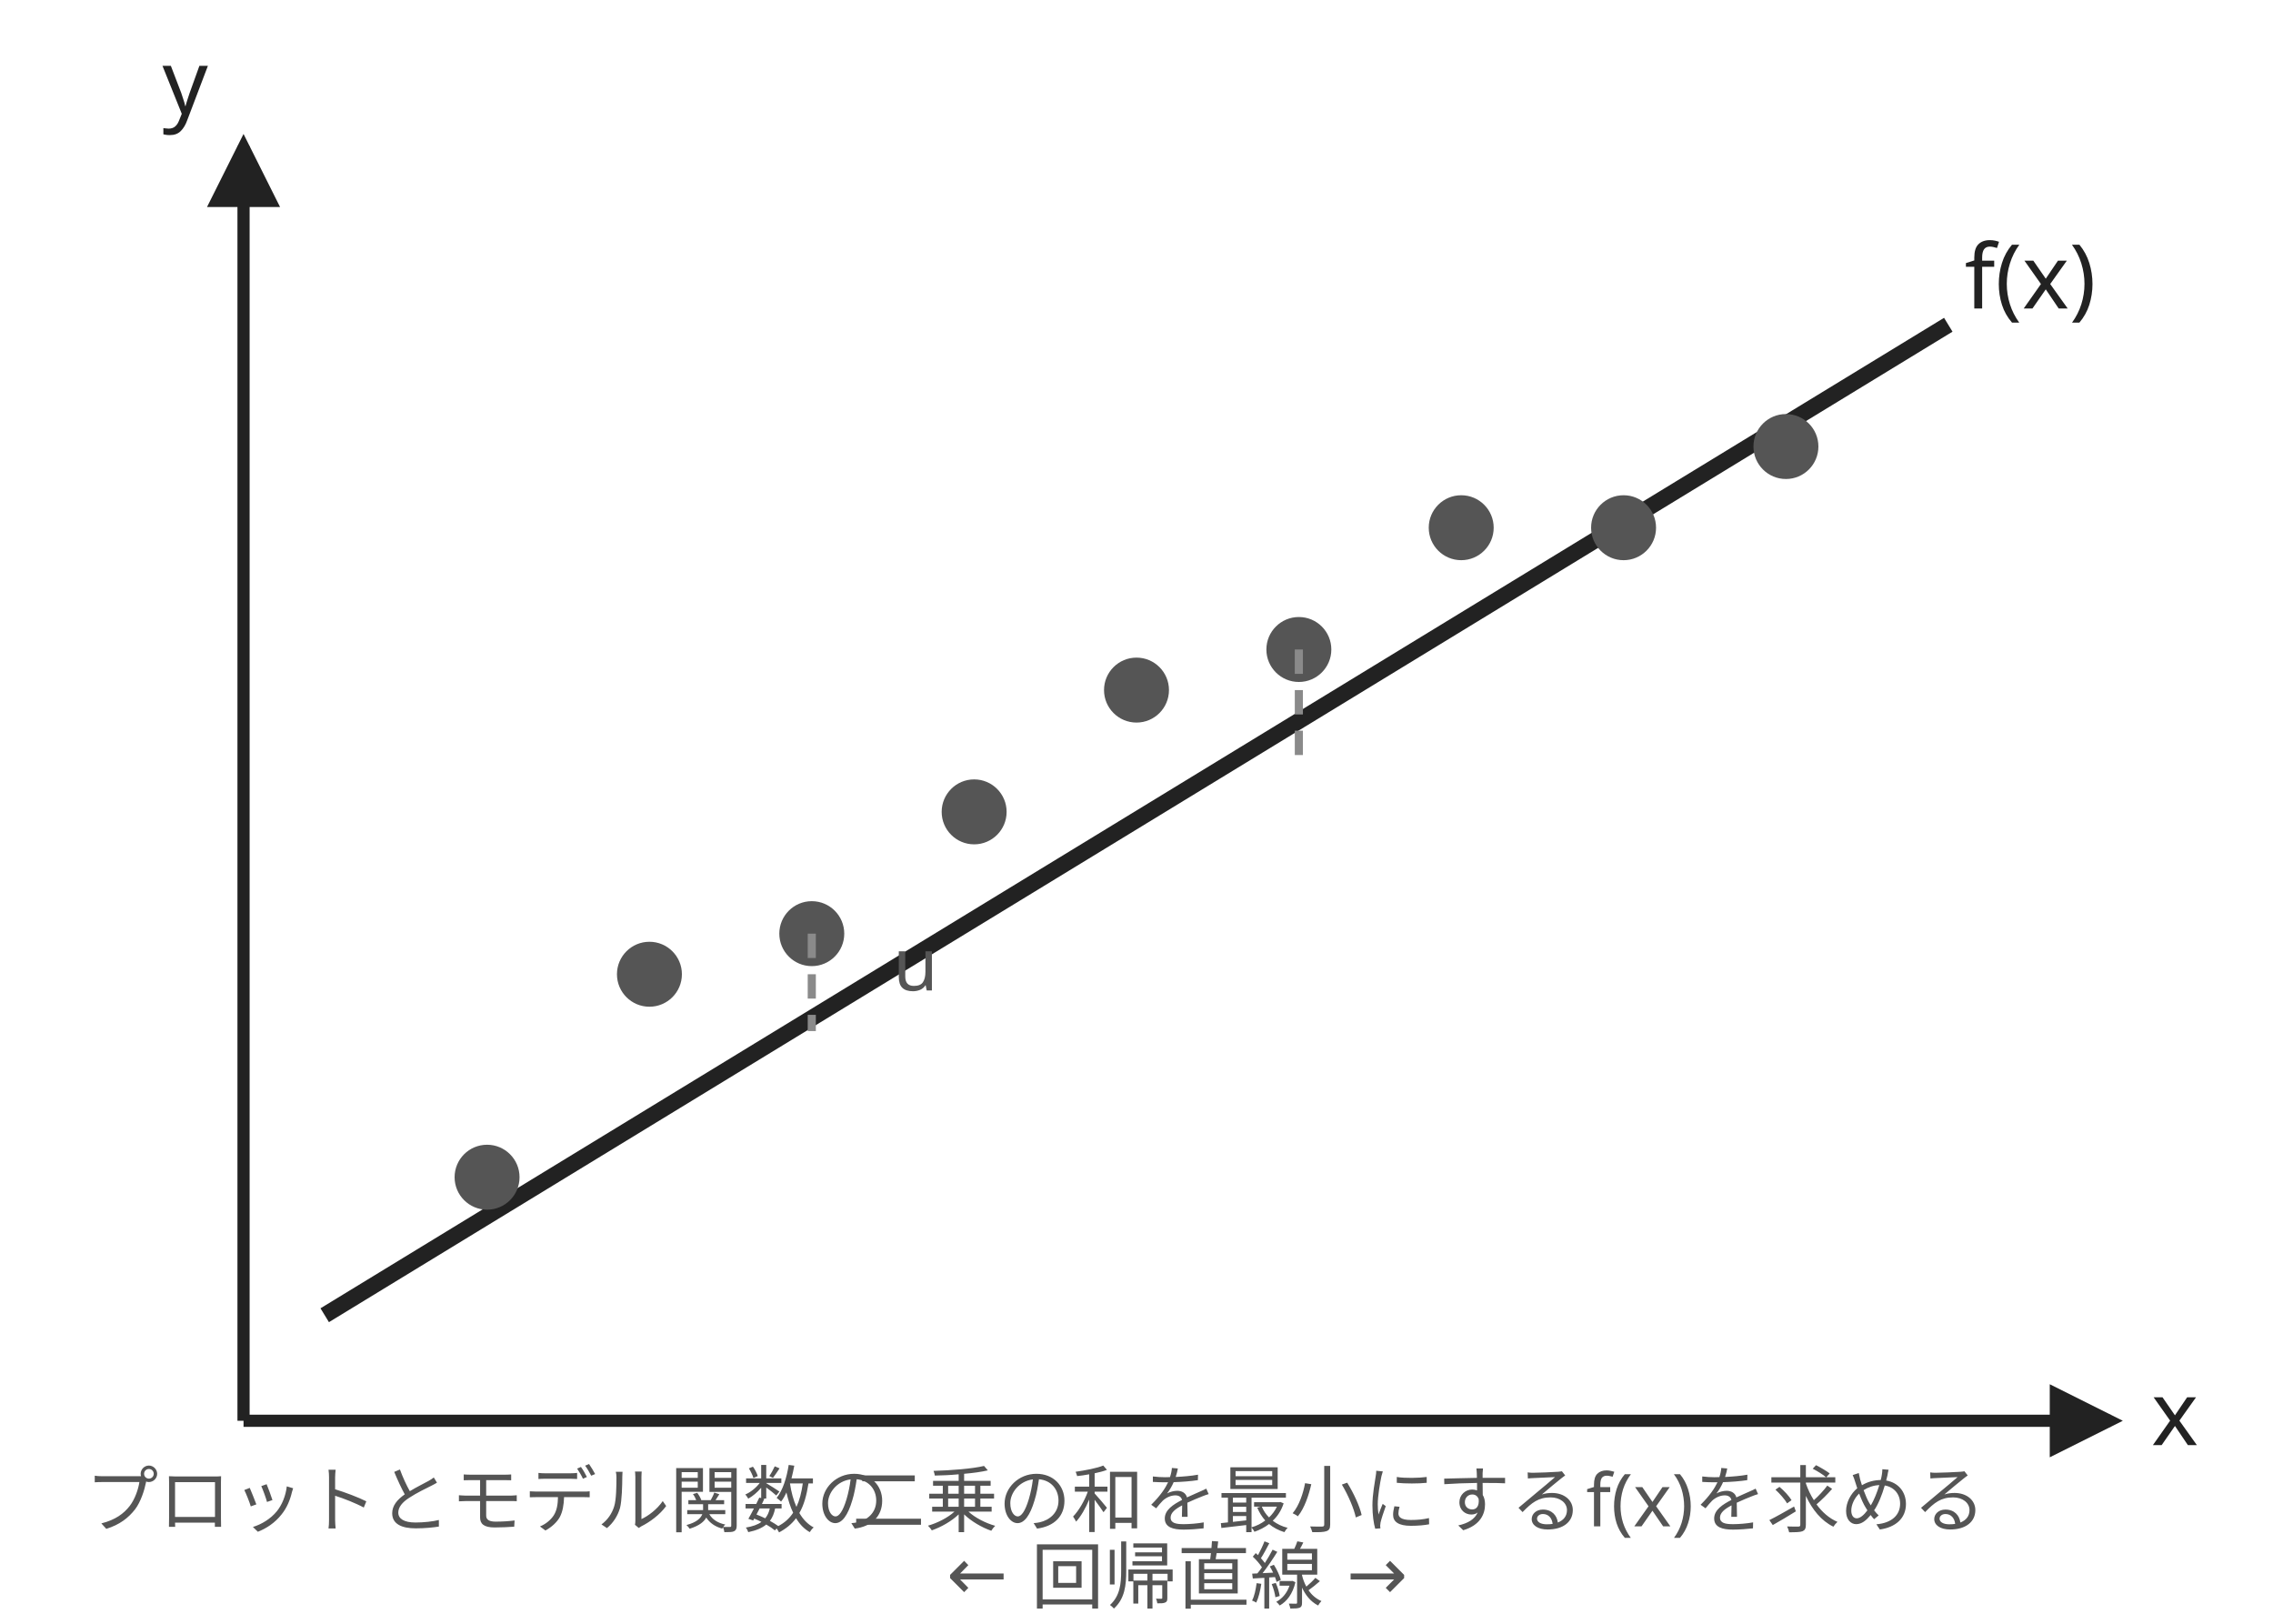
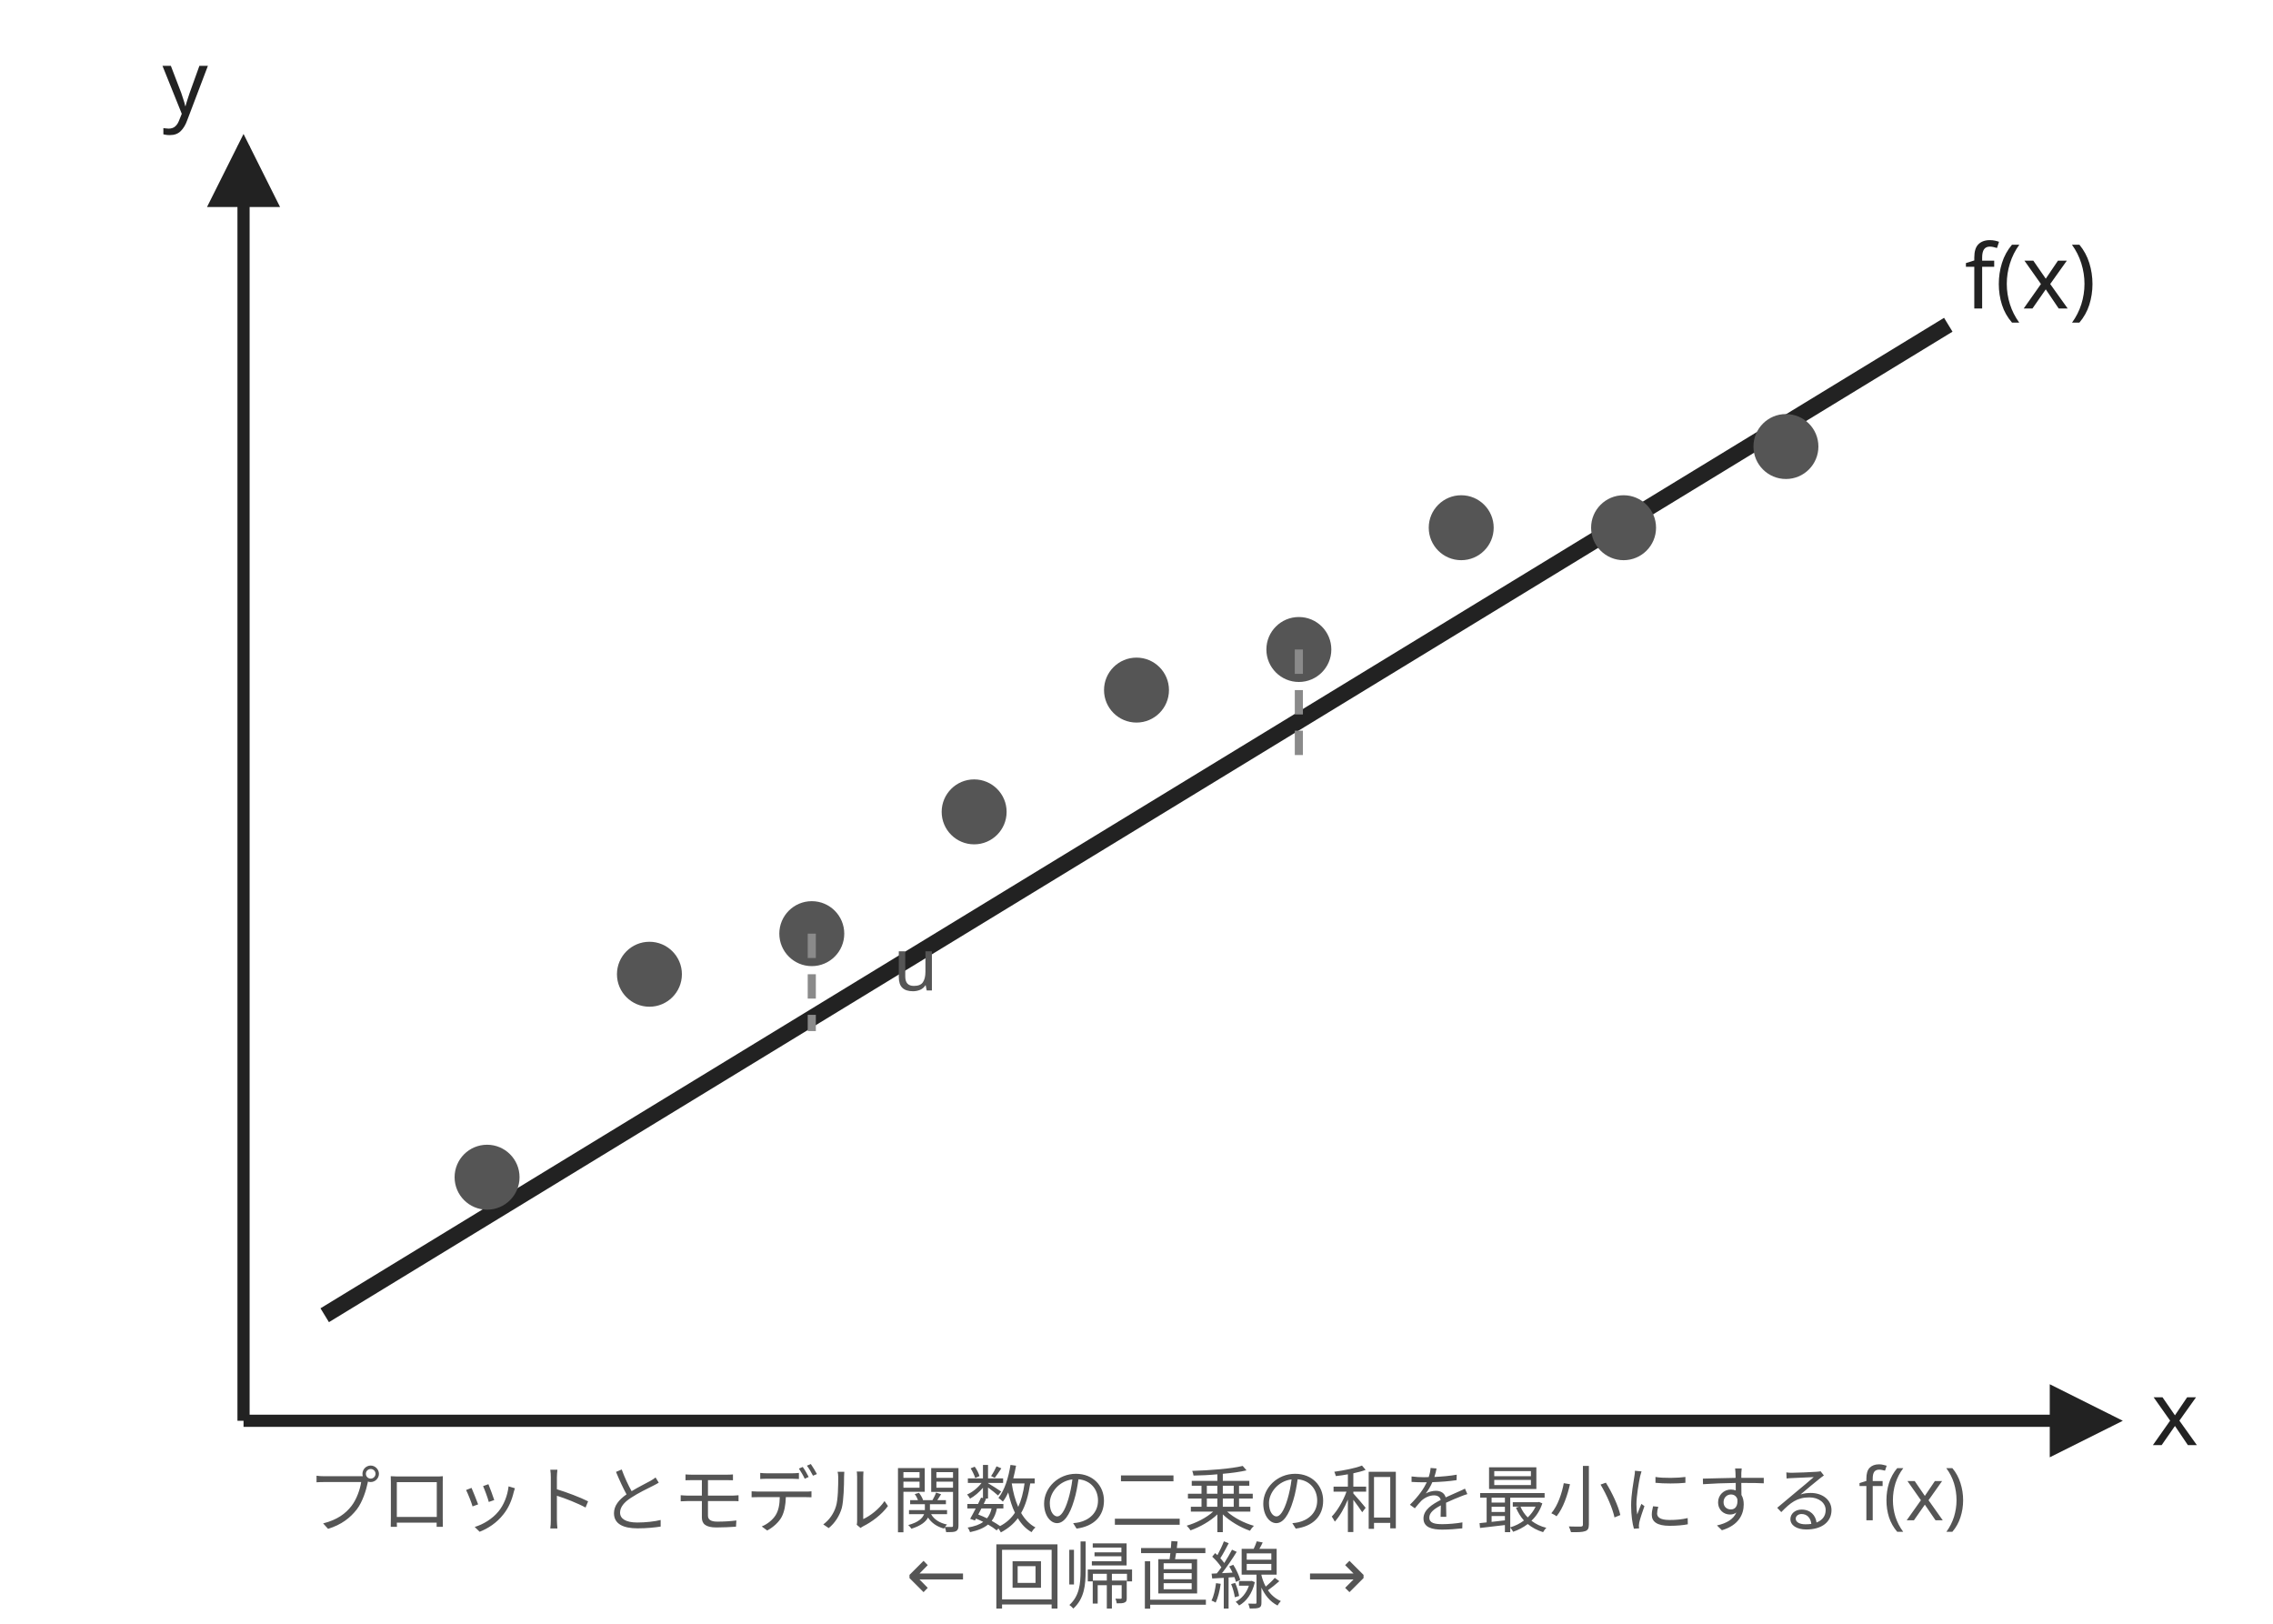
<svg xmlns="http://www.w3.org/2000/svg" width="280" height="200" viewBox="0 0 280 200" font-family="sans-serif" font-size="11" style="max-width:280px;width:100%" role="img" aria-label="回帰直線のイメージ">
  <defs>
    <marker id="arrR" markerWidth="6" markerHeight="6" refX="5" refY="3" orient="auto">
      <path d="M0,0 L0,6 L6,3 z" fill="#222" />
    </marker>
  </defs>
  <line x1="30" y1="175" x2="260" y2="175" stroke="#222" stroke-width="1.5" marker-end="url(#arrR)" />
  <line x1="30" y1="175" x2="30" y2="18" stroke="#222" stroke-width="1.5" marker-end="url(#arrR)" />
  <text x="265" y="178" fill="#222" font-size="11">x</text>
  <text x="20" y="14" fill="#222" font-size="11">y</text>
  <line x1="40" y1="162" x2="240" y2="40" stroke="#222" stroke-width="2" />
  <text x="242" y="38" fill="#222" font-size="11">f(x)</text>
  <circle cx="60" cy="145" r="4" fill="#555" />
  <circle cx="80" cy="120" r="4" fill="#555" />
  <circle cx="100" cy="115" r="4" fill="#555" />
  <circle cx="120" cy="100" r="4" fill="#555" />
  <circle cx="140" cy="85" r="4" fill="#555" />
  <circle cx="160" cy="80" r="4" fill="#555" />
  <circle cx="180" cy="65" r="4" fill="#555" />
  <circle cx="200" cy="65" r="4" fill="#555" />
  <circle cx="220" cy="55" r="4" fill="#555" />
  <line x1="100" y1="115" x2="100" y2="127" stroke="#8a8a8a" stroke-width="1" stroke-dasharray="3,2" />
  <line x1="160" y1="80" x2="160" y2="93" stroke="#8a8a8a" stroke-width="1" stroke-dasharray="3,2" />
  <text x="110" y="122" fill="#555" font-size="9">u</text>
-   <text x="60" y="188" text-anchor="middle" fill="#555" font-size="9">プロットとモデル関数の</text>
-   <text x="150" y="188" text-anchor="middle" fill="#555" font-size="9">二乗の和を最小にする</text>
-   <text x="220" y="188" text-anchor="middle" fill="#555" font-size="9">f(x)を求める</text>
-   <text x="145" y="197" text-anchor="middle" fill="#555" font-size="9">← 回帰直線 →</text>
+   <text x="140" y="188" text-anchor="middle" fill="#555" font-size="9">プロットとモデル関数の二乗の和を最小にする f(x)</text>
+   <text x="140" y="197" text-anchor="middle" fill="#555" font-size="9">← 回帰直線 →</text>
</svg>
